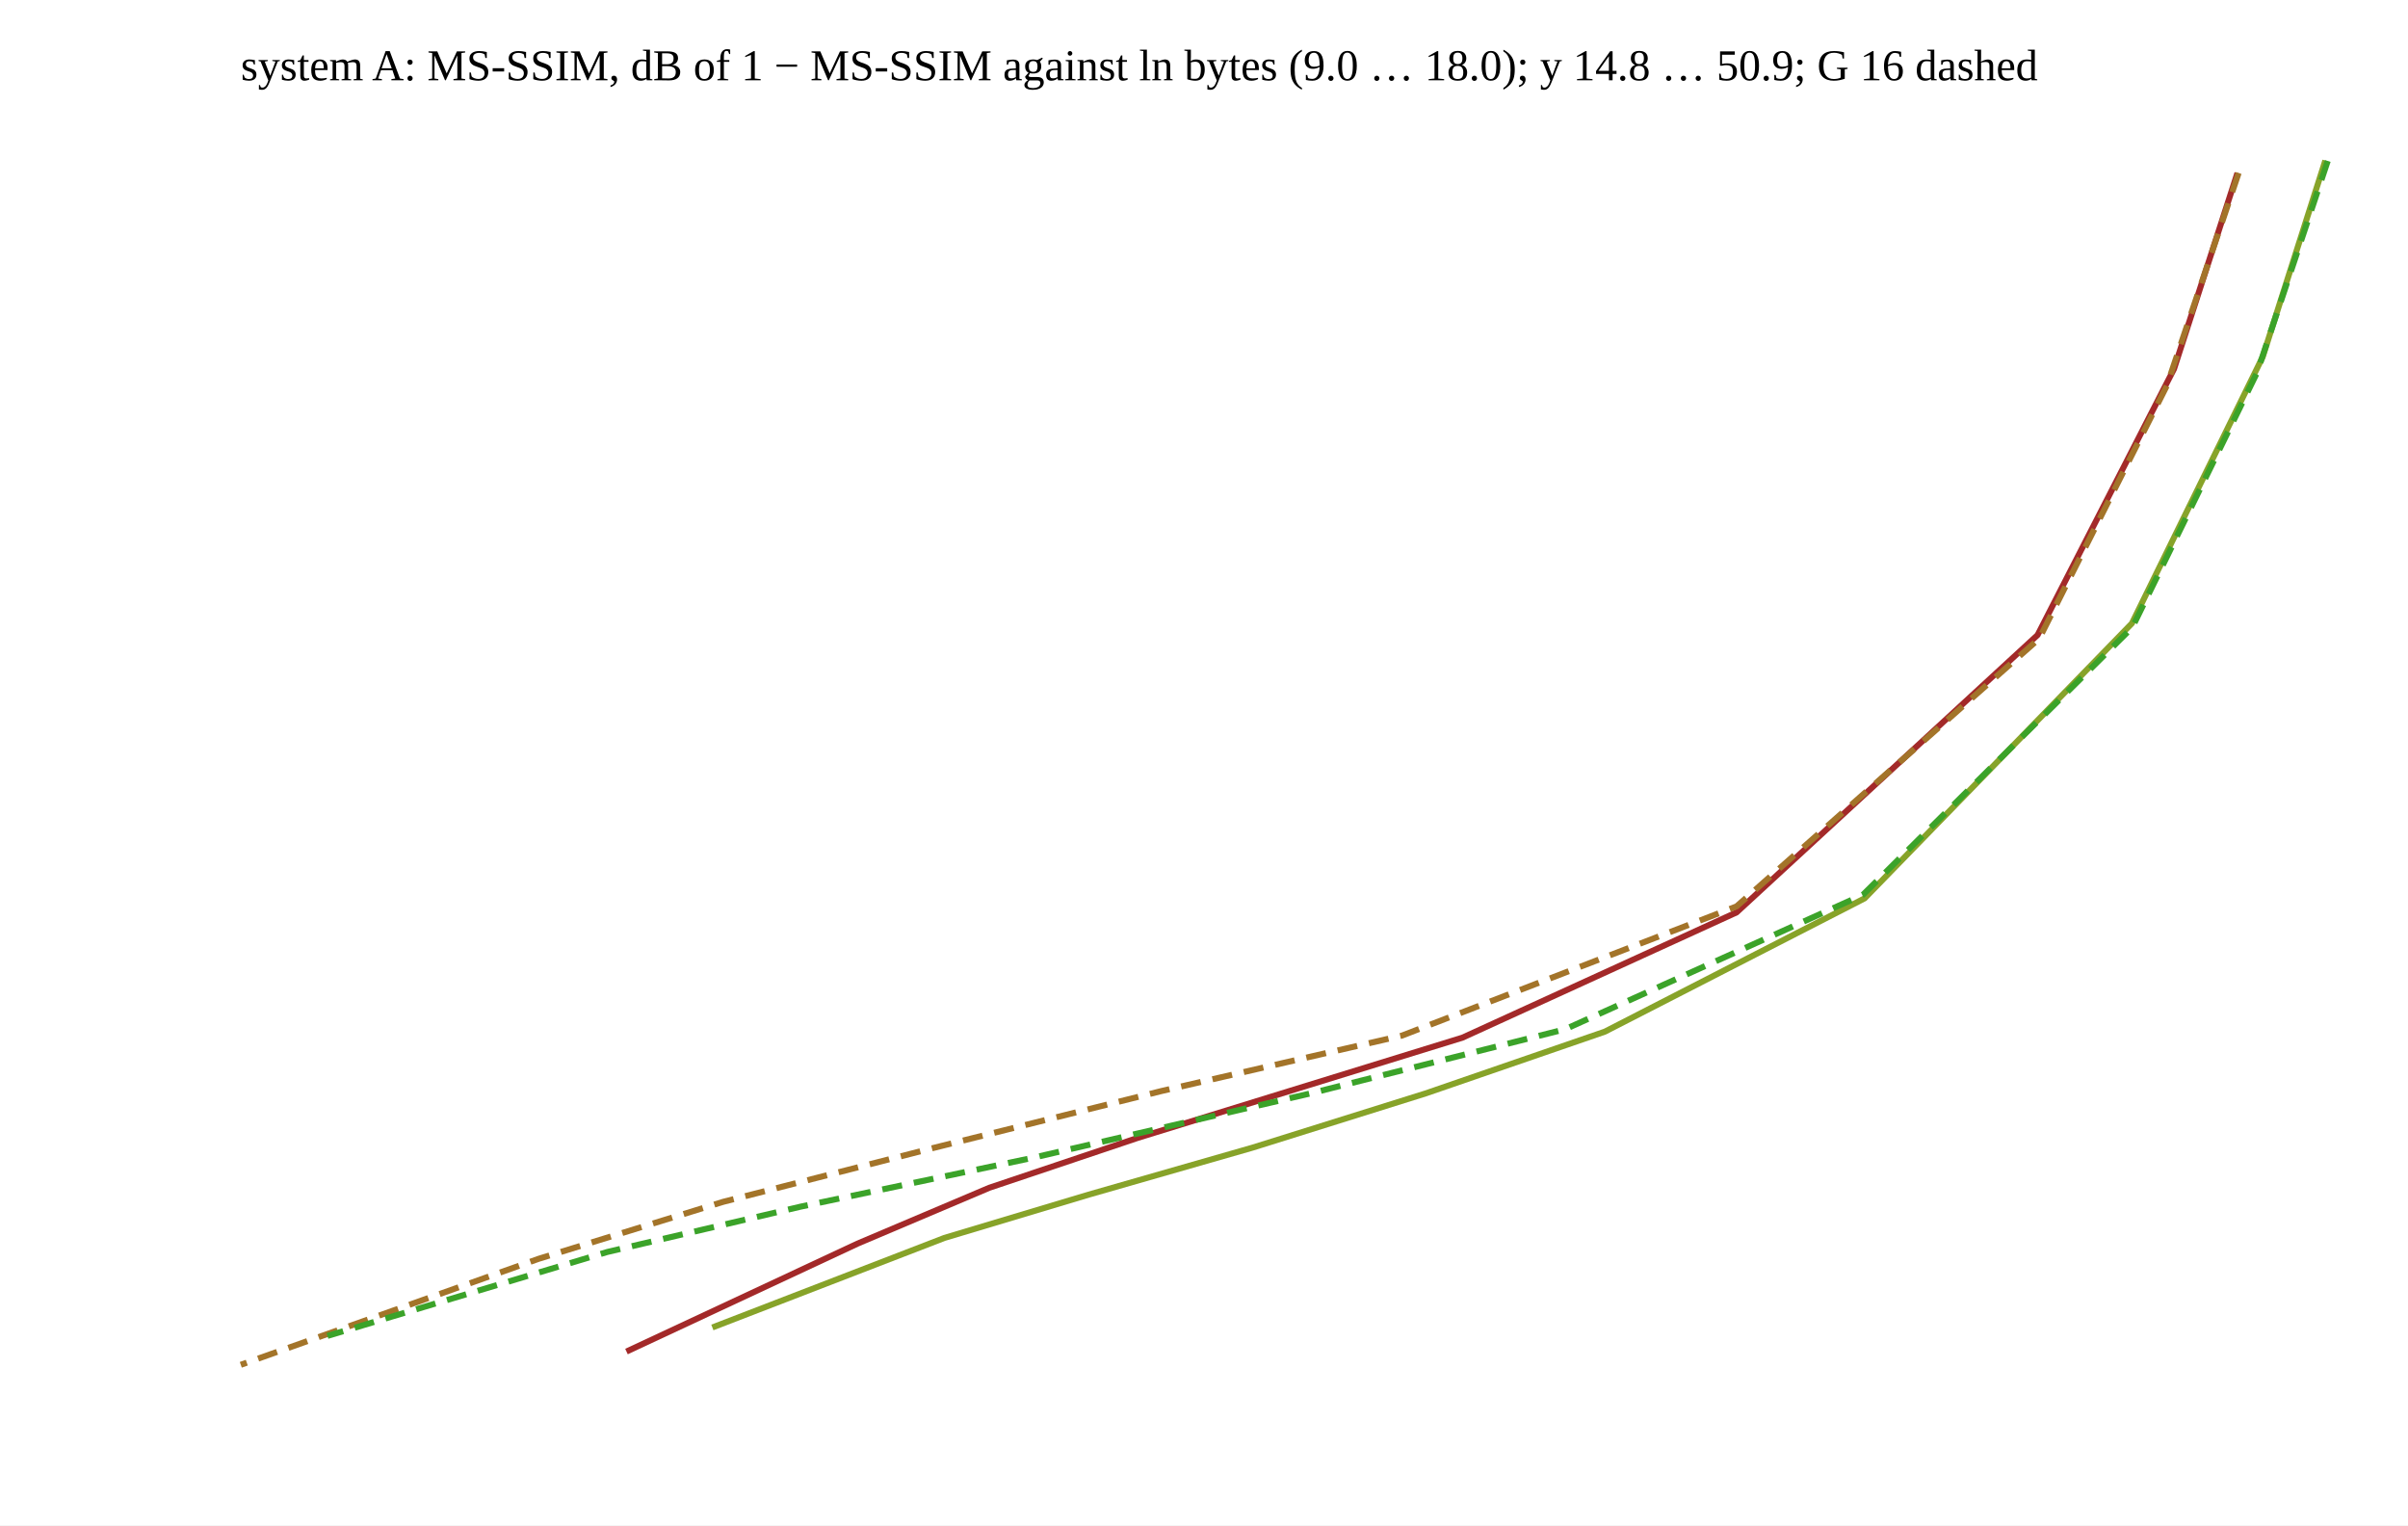
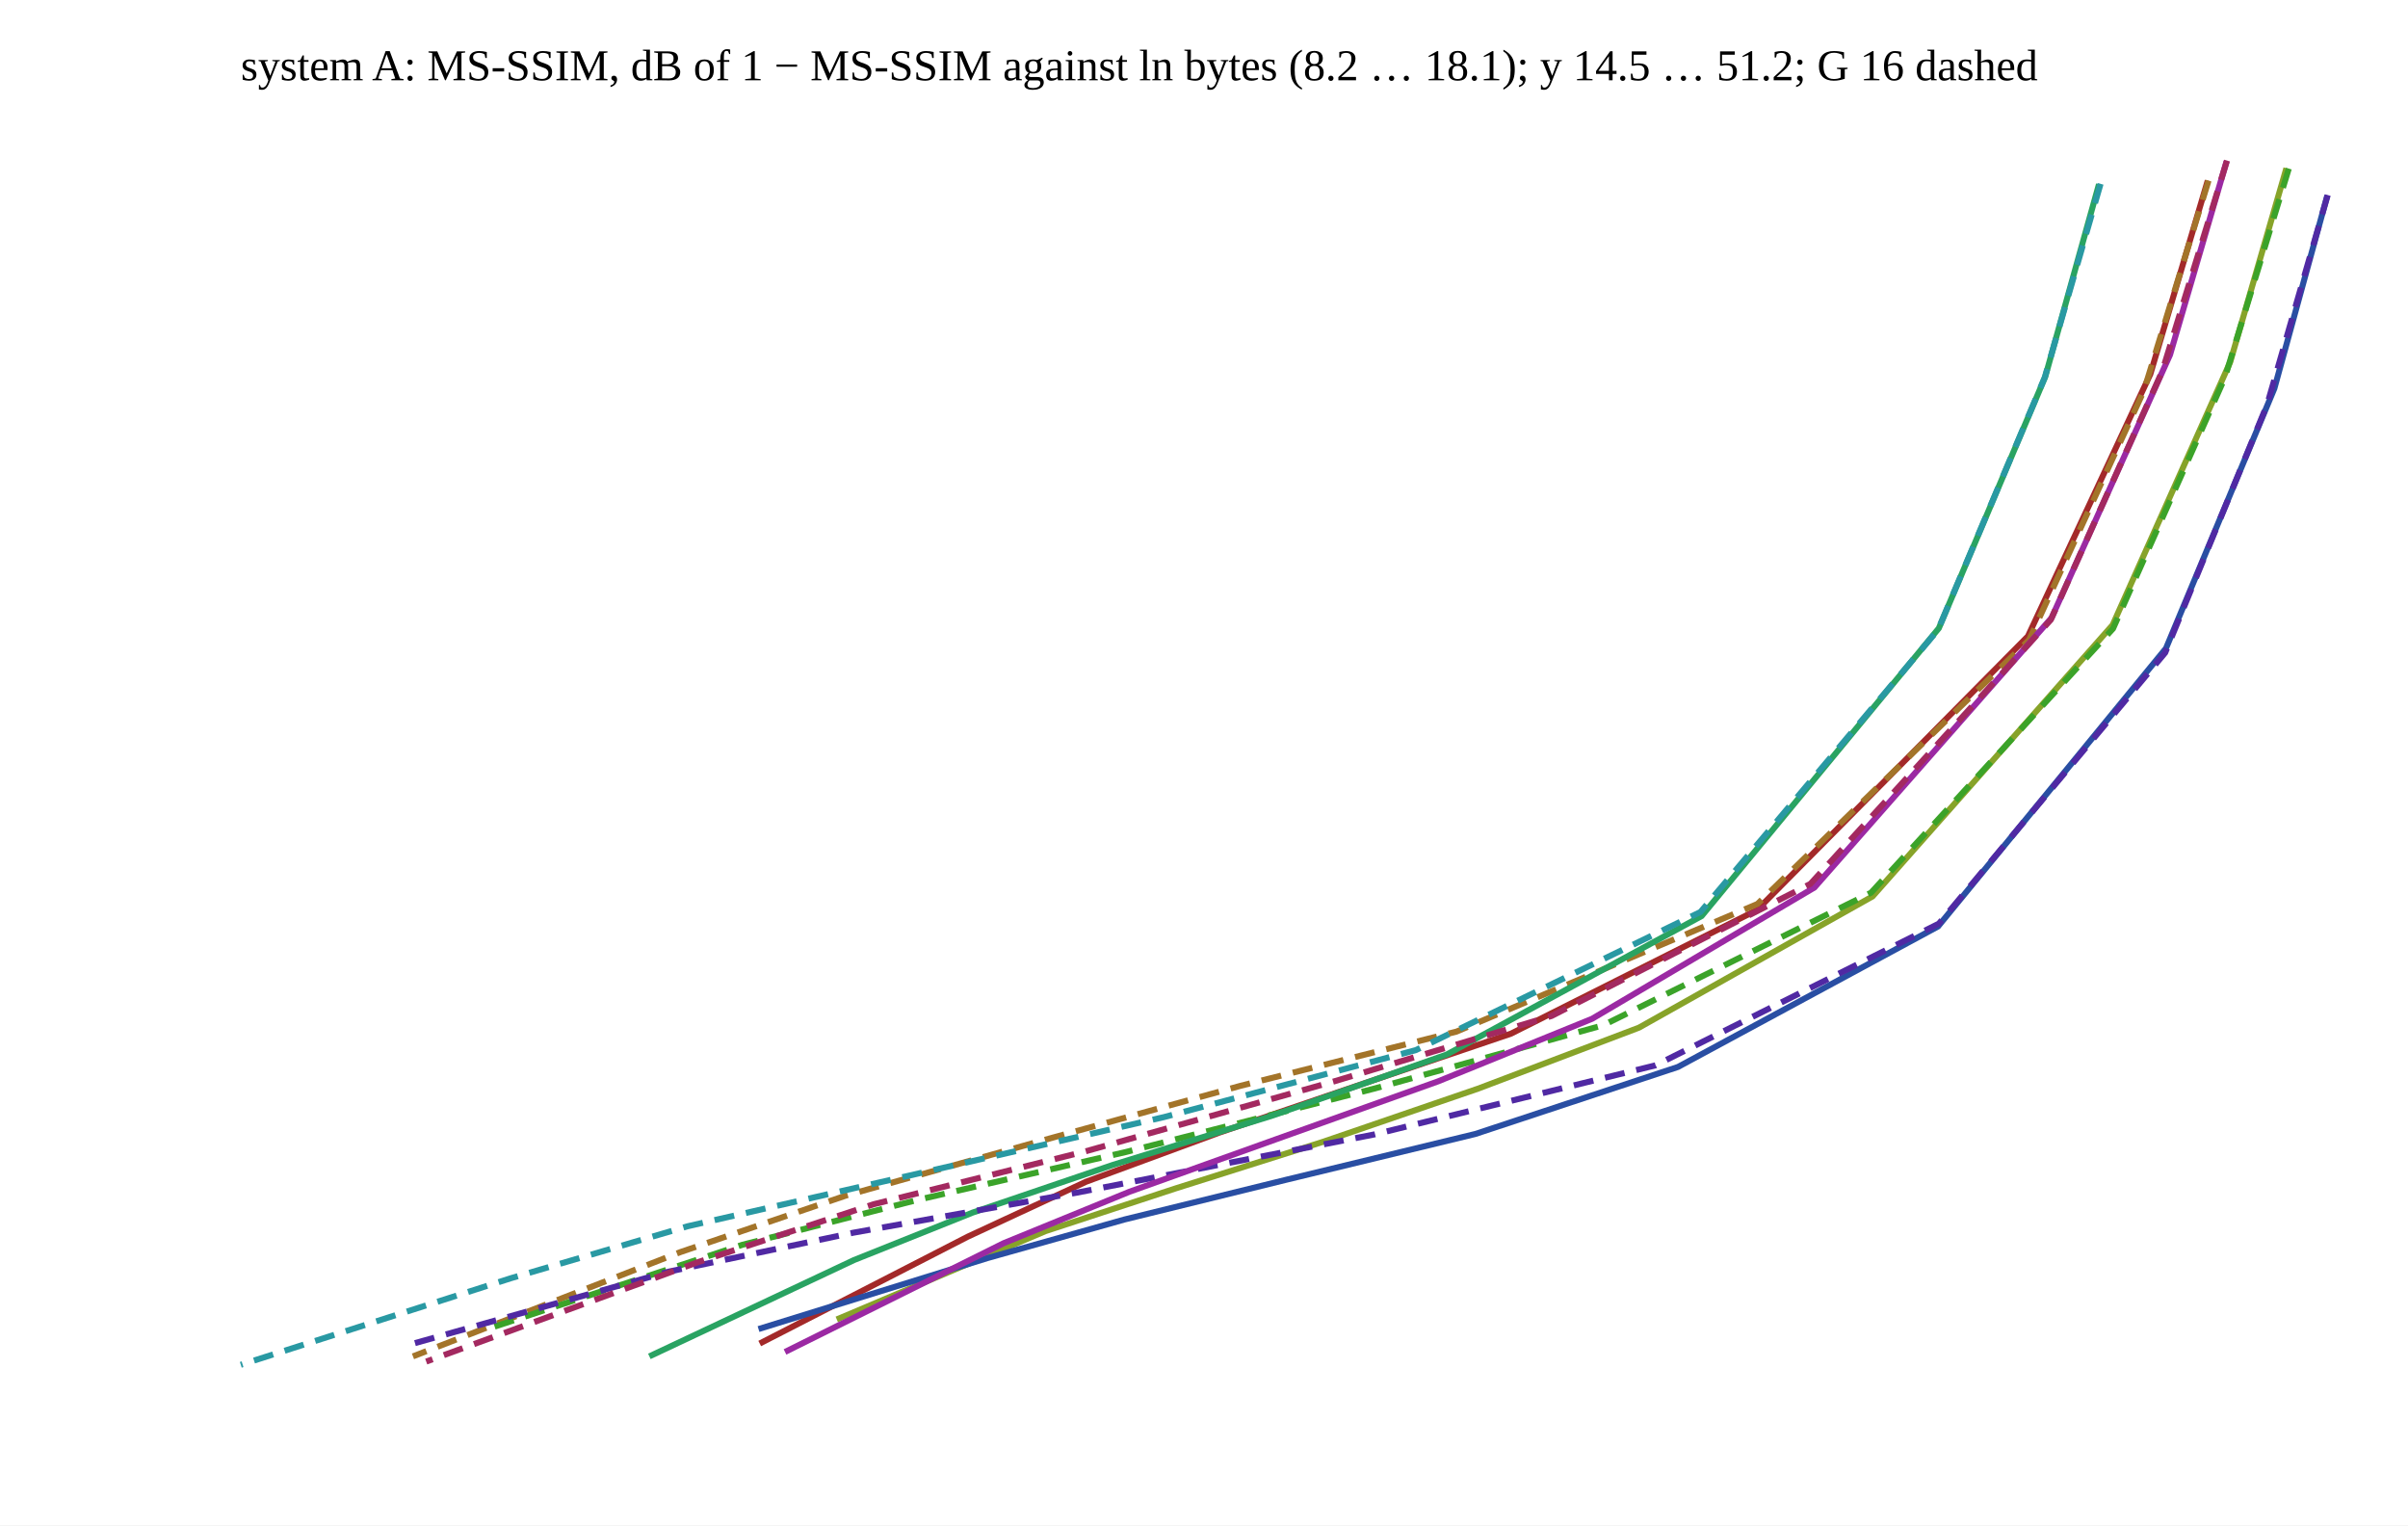
<svg xmlns="http://www.w3.org/2000/svg" viewBox="0 0 600 380" font-size="11">
  <rect width="600" height="380" fill="white" />
-   <text x="60" y="20">system A: MS-SSIM, dB of 1 − MS-SSIM against ln bytes (9.0 … 18.0); y 14.8 … 50.9; G 16 dashed</text>
-   <polyline fill="none" stroke="hsl(0,60%,40%)" stroke-width="1.5" points="557.5,43.1 541.7,91.9 507.7,158.2 432.7,227.3 364.4,258.5 321.3,271.8 283.4,283.5 246.5,295.9 213.7,309.8 156.1,336.7" />
-   <polyline fill="none" stroke="hsl(37,60%,40%)" stroke-width="1.5" stroke-dasharray="5 3" points="557.8,43.1 539.9,96.1 508.1,159.1 432.7,225.8 349.3,258.0 289.4,271.8 232.5,286.0 180.2,299.4 134.2,313.6 60.0,340.0" />
-   <polyline fill="none" stroke="hsl(74,60%,40%)" stroke-width="1.5" points="579.4,40.0 563.8,88.9 531.2,155.3 464.6,223.8 399.9,257.0 355.2,272.4 312.1,285.9 271.3,297.6 235.3,308.4 177.5,330.7" />
-   <polyline fill="none" stroke="hsl(111,60%,40%)" stroke-width="1.5" stroke-dasharray="5 3" points="580.0,40.1 562.4,92.8 531.3,156.3 464.2,222.9 390.0,256.4 326.5,272.4 257.5,288.4 199.5,300.6 151.3,311.9 81.6,332.8" />
+   <text x="60" y="20">system A: MS-SSIM, dB of 1 − MS-SSIM against ln bytes (8.2 … 18.1); y 14.5 … 51.2; G 16 dashed</text>
+   <polyline fill="none" stroke="hsl(0,60%,40%)" stroke-width="1.5" points="550.1,45.0 535.8,93.2 505.3,158.5 437.8,226.7 376.5,257.5 337.8,270.6 303.7,282.2 270.6,294.4 241.1,308.1 189.3,334.7" />
+   <polyline fill="none" stroke="hsl(37,60%,40%)" stroke-width="1.5" stroke-dasharray="5 3" points="550.3,45.0 534.2,97.3 505.6,159.4 437.9,225.2 362.9,257.0 309.1,270.5 258.0,284.6 210.9,297.8 169.6,311.9 102.9,337.9" />
+   <polyline fill="none" stroke="hsl(74,60%,40%)" stroke-width="1.5" points="569.7,41.9 555.7,90.2 526.4,155.7 466.6,223.3 408.4,256.0 368.3,271.2 329.5,284.5 292.8,296.1 260.5,306.7 208.5,328.7" />
+   <polyline fill="none" stroke="hsl(111,60%,40%)" stroke-width="1.5" stroke-dasharray="5 3" points="570.3,42.0 554.4,94.0 526.5,156.6 466.2,222.4 399.5,255.4 342.4,271.2 280.5,287.0 228.3,299.0 185.0,310.1 122.3,330.8" />
+   <polyline fill="none" stroke="hsl(148,60%,40%)" stroke-width="1.5" points="523.0,45.9 509.6,93.9 483.1,156.5 424.0,228.2 360.5,262.7 317.1,277.9 277.3,290.2 242.3,302.1 212.8,313.9 161.8,337.9" />
+   <polyline fill="none" stroke="hsl(185,60%,40%)" stroke-width="1.5" stroke-dasharray="5 3" points="523.4,45.8 509.5,94.0 482.9,156.9 423.7,227.2 352.8,261.6 290.0,278.3 225.1,293.2 171.3,305.5 127.4,318.4 60.0,340.0" />
+   <polyline fill="none" stroke="hsl(222,60%,40%)" stroke-width="1.5" points="579.9,48.7 566.7,96.8 539.7,161.5 482.9,230.8 418.1,265.8 367.6,282.5 320.5,293.9 280.2,303.8 246.1,313.4 189.0,331.1" />
+   <polyline fill="none" stroke="hsl(259,60%,40%)" stroke-width="1.5" stroke-dasharray="5 3" points="580.0,48.6 564.9,100.8 539.5,162.6 483.1,230.1 412.5,265.4 342.5,282.6 268.4,297.1 212.6,307.1 166.6,316.8 103.4,334.6" />
+   <polyline fill="none" stroke="hsl(296,60%,40%)" stroke-width="1.5" points="554.8,40.2 540.7,88.4 511.2,153.9 452.1,221.1 396.7,253.8 358.3,269.4 318.0,283.8 281.4,296.9 250.1,309.7 195.6,336.8" />
+   <polyline fill="none" stroke="hsl(333,60%,40%)" stroke-width="1.5" stroke-dasharray="5 3" points="554.9,40.0 538.8,92.4 511.0,154.4 451.1,220.2 386.6,253.1 332.4,269.4 270.2,286.9 217.7,300.0 174.0,314.4 106.2,339.2" />
</svg>
